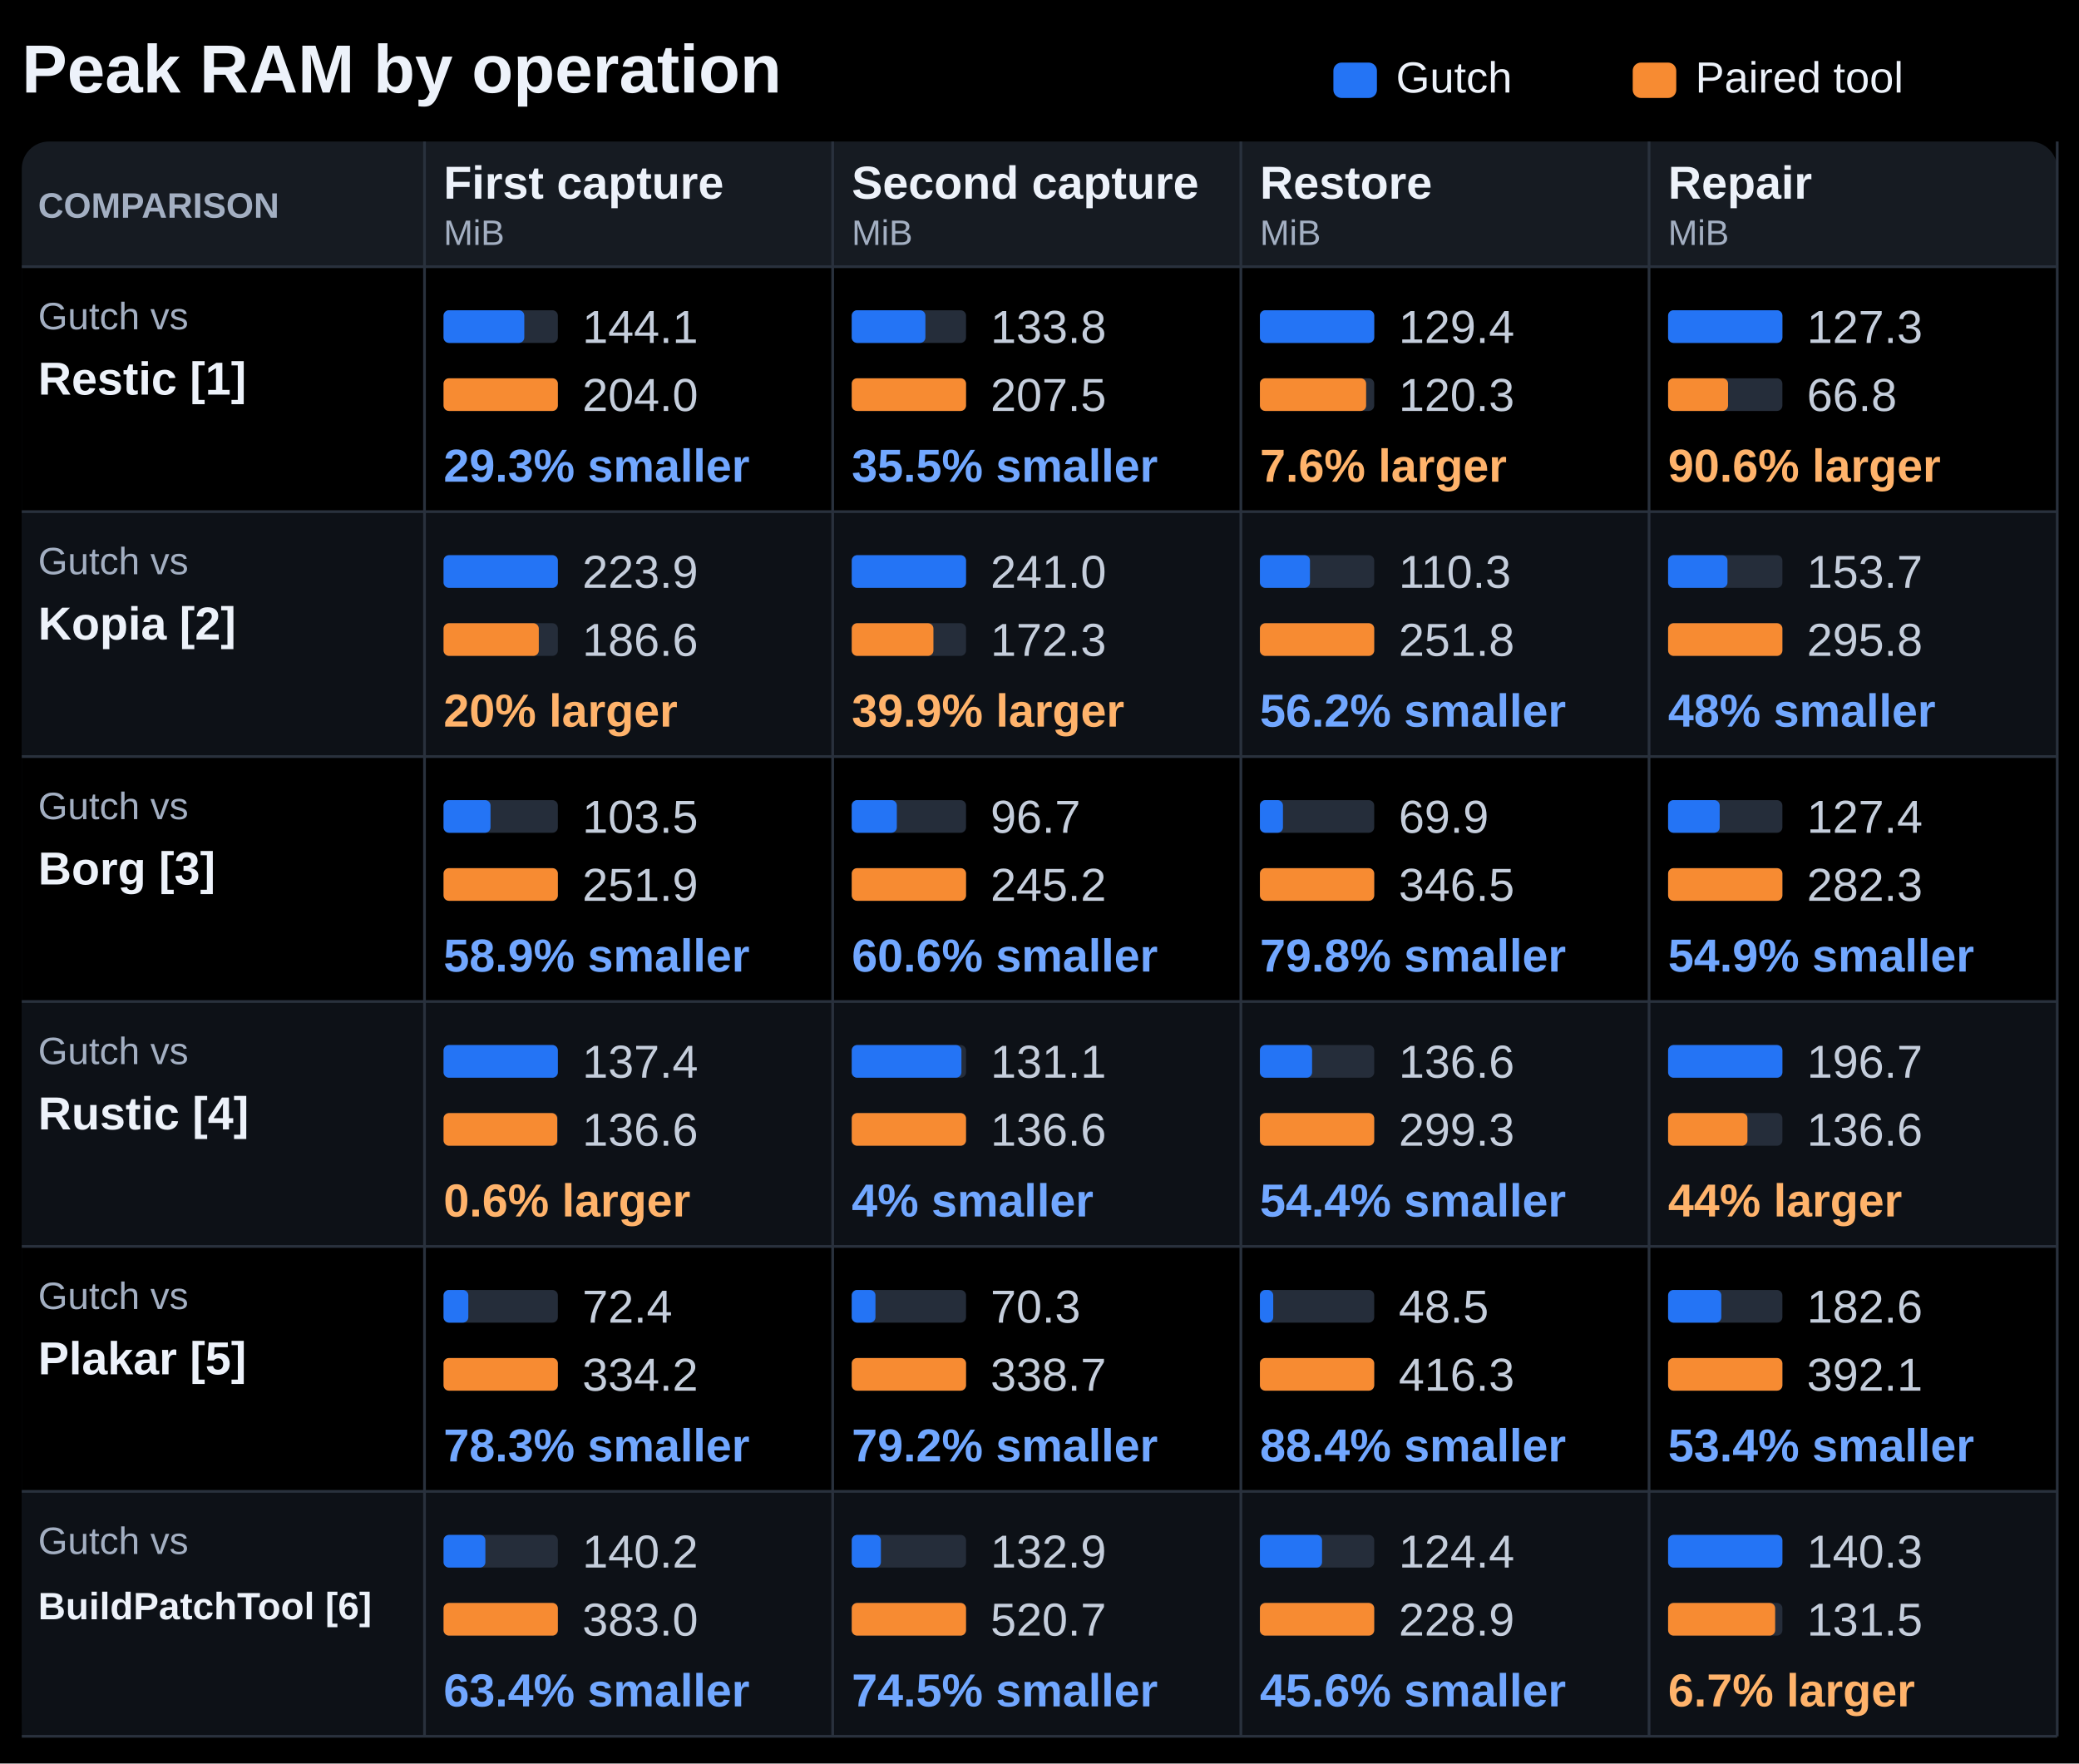
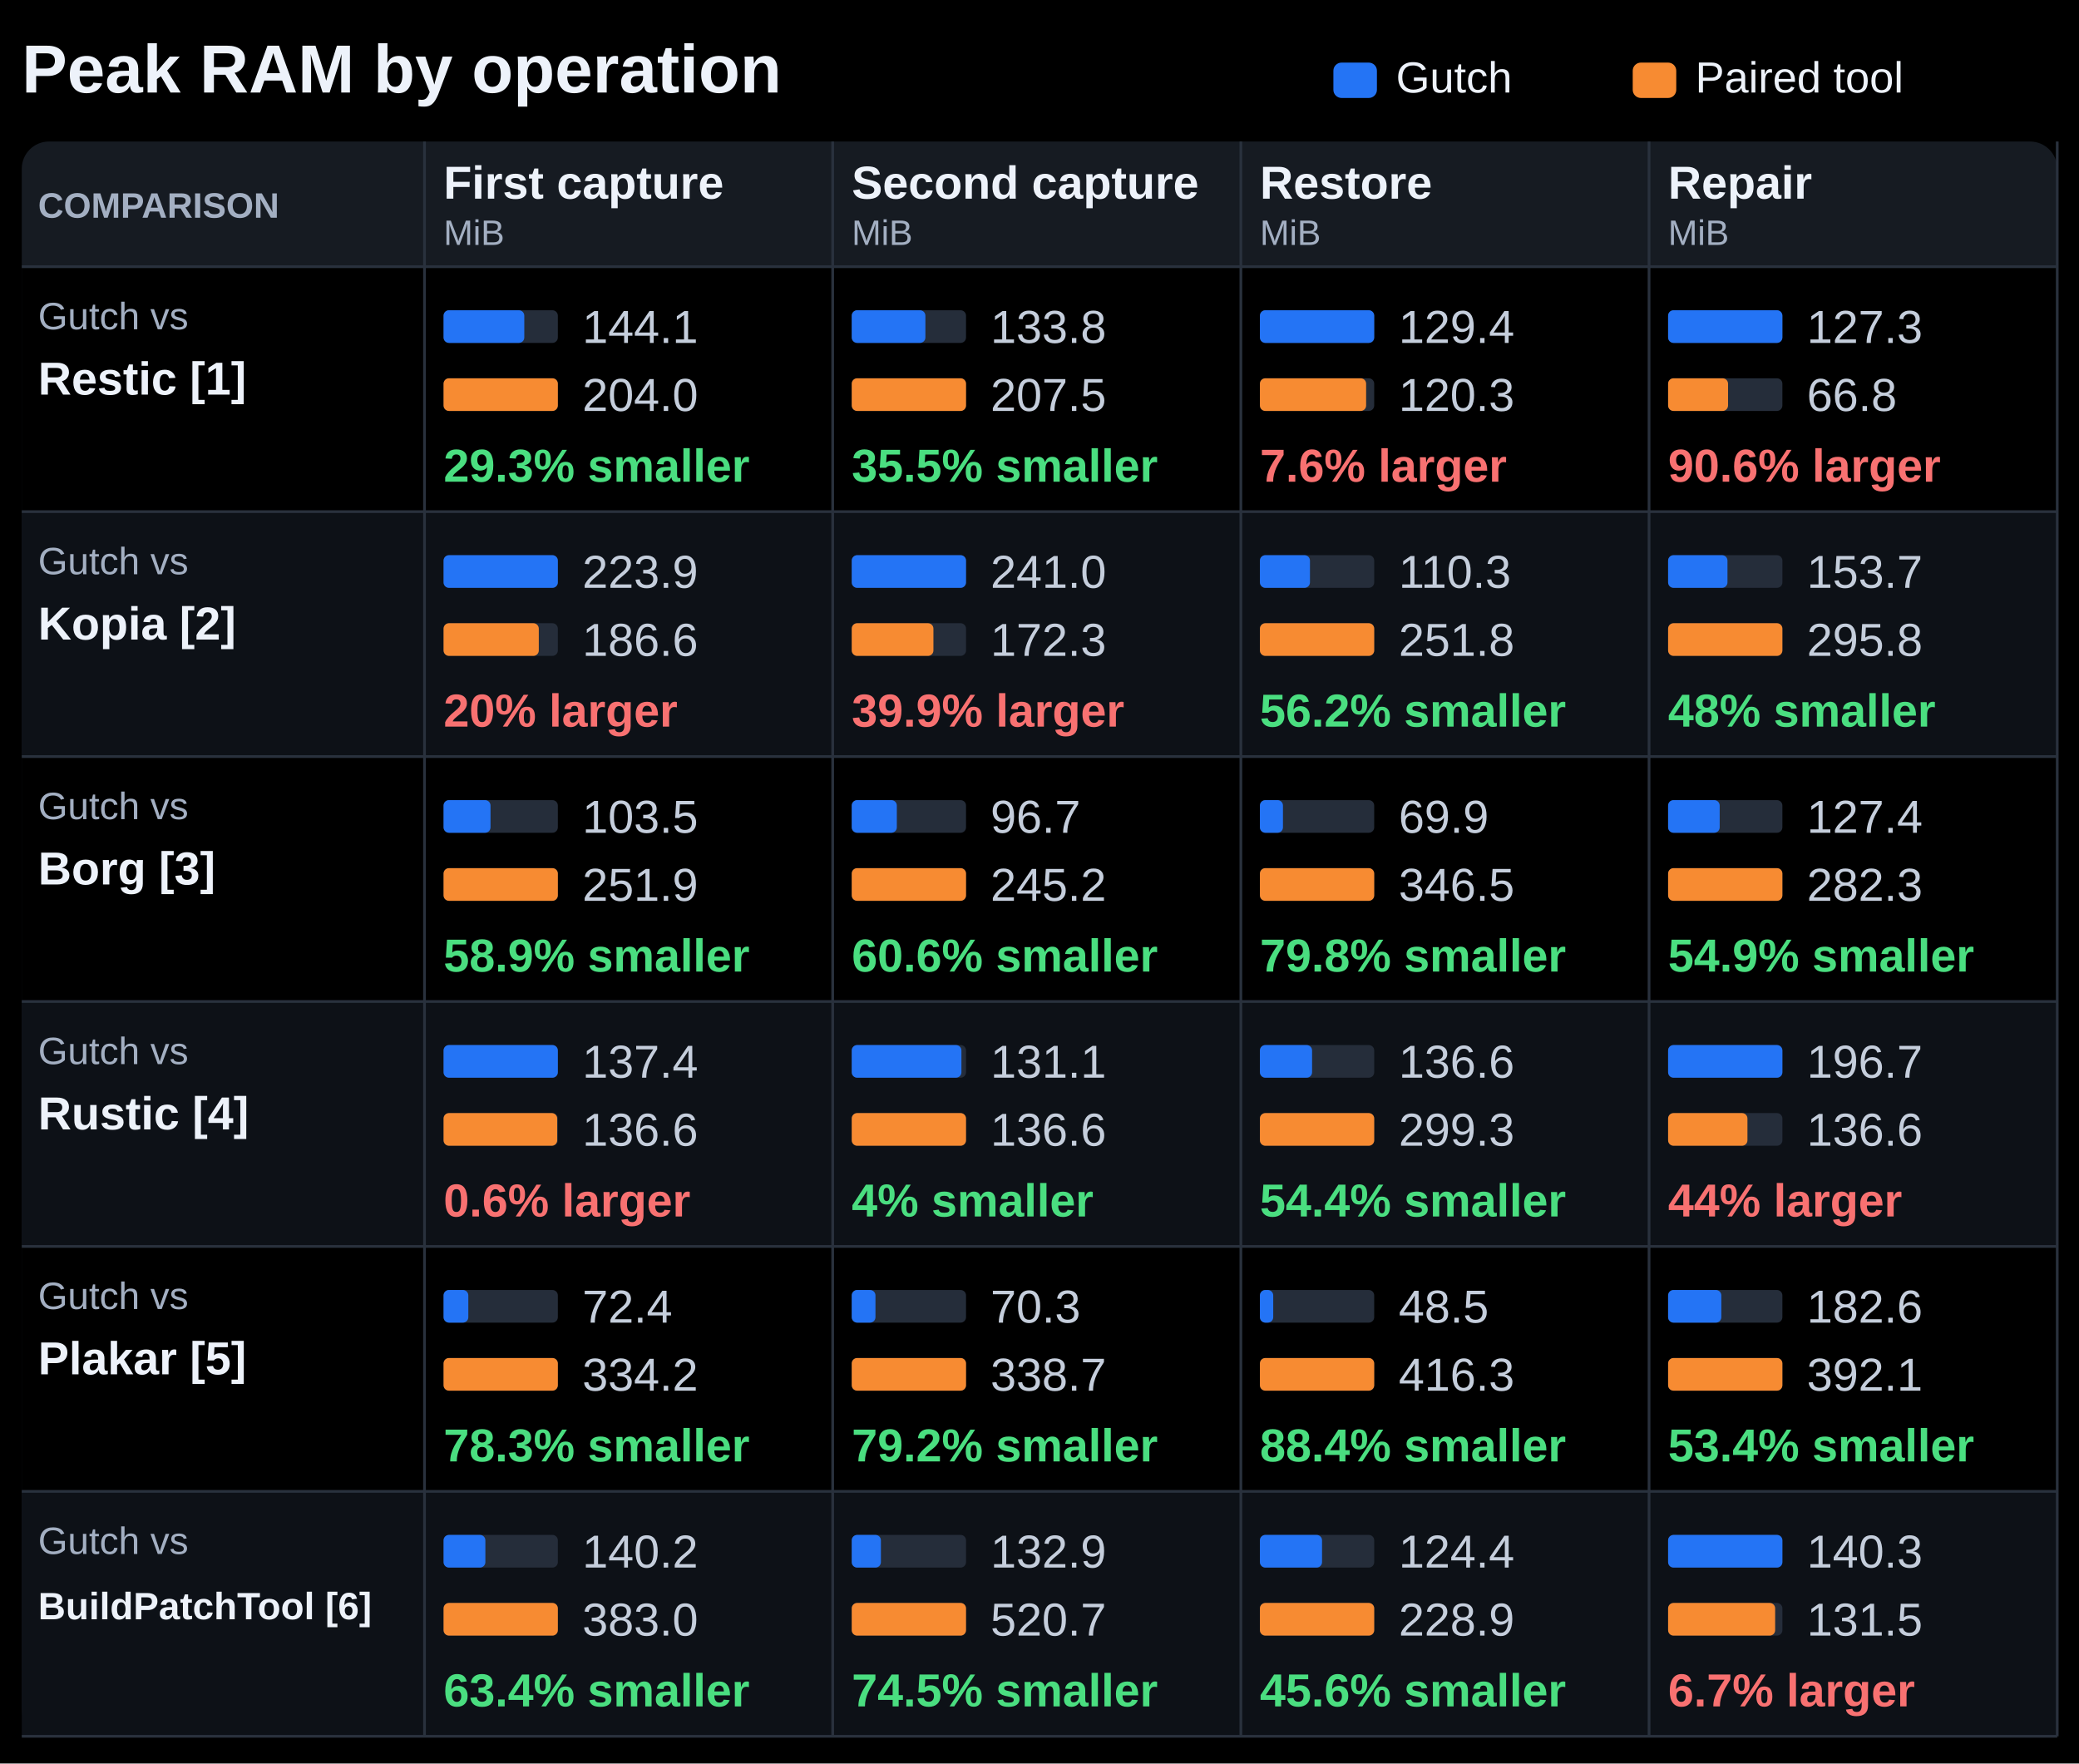
<svg xmlns="http://www.w3.org/2000/svg" width="764" height="648" viewBox="0 0 764 648" role="img" aria-labelledby="title description">
  <rect width="764" height="648" fill="#000000" />
  <g font-family="Segoe UI, Arial, sans-serif" fill="#edf2fa">
    <text x="8" y="34" font-size="25" font-weight="700" fill="#edf2fa" text-anchor="start">Peak RAM by operation</text>
    <rect x="490" y="23" width="16.00" height="13" rx="3" fill="#2474f5" />
    <text x="513" y="34" font-size="16" font-weight="400" fill="#edf2fa" text-anchor="start">Gutch</text>
    <rect x="600" y="23" width="16.00" height="13" rx="3" fill="#f78b32" />
    <text x="623" y="34" font-size="16" font-weight="400" fill="#edf2fa" text-anchor="start">Paired tool</text>
    <rect x="8" y="52" width="748.00" height="586" rx="10" fill="#161b22" />
    <text x="14" y="80" font-size="13" font-weight="700" fill="#a3afc2" text-anchor="start">COMPARISON</text>
    <text x="163" y="73" font-size="17" font-weight="650" fill="#edf2fa" text-anchor="start">First capture</text>
    <text x="163" y="90" font-size="13" font-weight="400" fill="#a3afc2" text-anchor="start">MiB</text>
    <text x="313" y="73" font-size="17" font-weight="650" fill="#edf2fa" text-anchor="start">Second capture</text>
    <text x="313" y="90" font-size="13" font-weight="400" fill="#a3afc2" text-anchor="start">MiB</text>
    <text x="463" y="73" font-size="17" font-weight="650" fill="#edf2fa" text-anchor="start">Restore</text>
    <text x="463" y="90" font-size="13" font-weight="400" fill="#a3afc2" text-anchor="start">MiB</text>
    <text x="613" y="73" font-size="17" font-weight="650" fill="#edf2fa" text-anchor="start">Repair</text>
    <text x="613" y="90" font-size="13" font-weight="400" fill="#a3afc2" text-anchor="start">MiB</text>
    <rect x="8" y="98" width="748.00" height="90" rx="0" fill="#000000" />
    <path d="M8 98H756" stroke="#29313d" />
    <text x="14" y="121" font-size="14" font-weight="400" fill="#a3afc2" text-anchor="start">Gutch vs</text>
    <text x="14" y="145" font-size="17" font-weight="650" fill="#edf2fa" text-anchor="start">Restic [1]</text>
    <rect x="163" y="114" width="42.00" height="12" rx="2" fill="#252d3a" />
    <rect x="163" y="114" width="29.67" height="12" rx="2" fill="#2474f5" />
    <text x="214" y="126" font-size="17" font-weight="400" fill="#c5cedc" text-anchor="start">144.1</text>
    <rect x="163" y="139" width="42.00" height="12" rx="2" fill="#252d3a" />
    <rect x="163" y="139" width="42.00" height="12" rx="2" fill="#f78b32" />
    <text x="214" y="151" font-size="17" font-weight="400" fill="#c5cedc" text-anchor="start">204.0</text>
-     <text x="163" y="177" font-size="17" font-weight="700" fill="#71a7ff" text-anchor="start">29.3% smaller</text>
+     <text x="163" y="177" font-size="17" font-weight="700" fill="#4ade80" text-anchor="start">29.3% smaller</text>
    <rect x="313" y="114" width="42.00" height="12" rx="2" fill="#252d3a" />
    <rect x="313" y="114" width="27.07" height="12" rx="2" fill="#2474f5" />
    <text x="364" y="126" font-size="17" font-weight="400" fill="#c5cedc" text-anchor="start">133.8</text>
    <rect x="313" y="139" width="42.00" height="12" rx="2" fill="#252d3a" />
    <rect x="313" y="139" width="42.00" height="12" rx="2" fill="#f78b32" />
    <text x="364" y="151" font-size="17" font-weight="400" fill="#c5cedc" text-anchor="start">207.5</text>
-     <text x="313" y="177" font-size="17" font-weight="700" fill="#71a7ff" text-anchor="start">35.5% smaller</text>
+     <text x="313" y="177" font-size="17" font-weight="700" fill="#4ade80" text-anchor="start">35.5% smaller</text>
    <rect x="463" y="114" width="42.00" height="12" rx="2" fill="#252d3a" />
    <rect x="463" y="114" width="42.00" height="12" rx="2" fill="#2474f5" />
    <text x="514" y="126" font-size="17" font-weight="400" fill="#c5cedc" text-anchor="start">129.4</text>
    <rect x="463" y="139" width="42.00" height="12" rx="2" fill="#252d3a" />
    <rect x="463" y="139" width="39.03" height="12" rx="2" fill="#f78b32" />
    <text x="514" y="151" font-size="17" font-weight="400" fill="#c5cedc" text-anchor="start">120.3</text>
-     <text x="463" y="177" font-size="17" font-weight="700" fill="#ffb36b" text-anchor="start">7.6% larger</text>
+     <text x="463" y="177" font-size="17" font-weight="700" fill="#f87171" text-anchor="start">7.6% larger</text>
    <rect x="613" y="114" width="42.00" height="12" rx="2" fill="#252d3a" />
    <rect x="613" y="114" width="42.00" height="12" rx="2" fill="#2474f5" />
    <text x="664" y="126" font-size="17" font-weight="400" fill="#c5cedc" text-anchor="start">127.3</text>
    <rect x="613" y="139" width="42.00" height="12" rx="2" fill="#252d3a" />
    <rect x="613" y="139" width="22.03" height="12" rx="2" fill="#f78b32" />
    <text x="664" y="151" font-size="17" font-weight="400" fill="#c5cedc" text-anchor="start">66.8</text>
-     <text x="613" y="177" font-size="17" font-weight="700" fill="#ffb36b" text-anchor="start">90.6% larger</text>
+     <text x="613" y="177" font-size="17" font-weight="700" fill="#f87171" text-anchor="start">90.6% larger</text>
    <rect x="8" y="188" width="748.00" height="90" rx="0" fill="#0d1117" />
    <path d="M8 188H756" stroke="#29313d" />
    <text x="14" y="211" font-size="14" font-weight="400" fill="#a3afc2" text-anchor="start">Gutch vs</text>
    <text x="14" y="235" font-size="17" font-weight="650" fill="#edf2fa" text-anchor="start">Kopia [2]</text>
    <rect x="163" y="204" width="42.00" height="12" rx="2" fill="#252d3a" />
    <rect x="163" y="204" width="42.00" height="12" rx="2" fill="#2474f5" />
    <text x="214" y="216" font-size="17" font-weight="400" fill="#c5cedc" text-anchor="start">223.9</text>
    <rect x="163" y="229" width="42.00" height="12" rx="2" fill="#252d3a" />
    <rect x="163" y="229" width="35.00" height="12" rx="2" fill="#f78b32" />
    <text x="214" y="241" font-size="17" font-weight="400" fill="#c5cedc" text-anchor="start">186.6</text>
-     <text x="163" y="267" font-size="17" font-weight="700" fill="#ffb36b" text-anchor="start">20% larger</text>
+     <text x="163" y="267" font-size="17" font-weight="700" fill="#f87171" text-anchor="start">20% larger</text>
    <rect x="313" y="204" width="42.00" height="12" rx="2" fill="#252d3a" />
    <rect x="313" y="204" width="42.00" height="12" rx="2" fill="#2474f5" />
    <text x="364" y="216" font-size="17" font-weight="400" fill="#c5cedc" text-anchor="start">241.0</text>
    <rect x="313" y="229" width="42.00" height="12" rx="2" fill="#252d3a" />
    <rect x="313" y="229" width="30.02" height="12" rx="2" fill="#f78b32" />
    <text x="364" y="241" font-size="17" font-weight="400" fill="#c5cedc" text-anchor="start">172.3</text>
-     <text x="313" y="267" font-size="17" font-weight="700" fill="#ffb36b" text-anchor="start">39.9% larger</text>
+     <text x="313" y="267" font-size="17" font-weight="700" fill="#f87171" text-anchor="start">39.9% larger</text>
    <rect x="463" y="204" width="42.00" height="12" rx="2" fill="#252d3a" />
    <rect x="463" y="204" width="18.39" height="12" rx="2" fill="#2474f5" />
    <text x="514" y="216" font-size="17" font-weight="400" fill="#c5cedc" text-anchor="start">110.3</text>
    <rect x="463" y="229" width="42.00" height="12" rx="2" fill="#252d3a" />
    <rect x="463" y="229" width="42.00" height="12" rx="2" fill="#f78b32" />
    <text x="514" y="241" font-size="17" font-weight="400" fill="#c5cedc" text-anchor="start">251.8</text>
-     <text x="463" y="267" font-size="17" font-weight="700" fill="#71a7ff" text-anchor="start">56.2% smaller</text>
+     <text x="463" y="267" font-size="17" font-weight="700" fill="#4ade80" text-anchor="start">56.2% smaller</text>
    <rect x="613" y="204" width="42.00" height="12" rx="2" fill="#252d3a" />
    <rect x="613" y="204" width="21.82" height="12" rx="2" fill="#2474f5" />
    <text x="664" y="216" font-size="17" font-weight="400" fill="#c5cedc" text-anchor="start">153.7</text>
    <rect x="613" y="229" width="42.00" height="12" rx="2" fill="#252d3a" />
    <rect x="613" y="229" width="42.00" height="12" rx="2" fill="#f78b32" />
    <text x="664" y="241" font-size="17" font-weight="400" fill="#c5cedc" text-anchor="start">295.8</text>
-     <text x="613" y="267" font-size="17" font-weight="700" fill="#71a7ff" text-anchor="start">48% smaller</text>
+     <text x="613" y="267" font-size="17" font-weight="700" fill="#4ade80" text-anchor="start">48% smaller</text>
    <rect x="8" y="278" width="748.00" height="90" rx="0" fill="#000000" />
    <path d="M8 278H756" stroke="#29313d" />
    <text x="14" y="301" font-size="14" font-weight="400" fill="#a3afc2" text-anchor="start">Gutch vs</text>
    <text x="14" y="325" font-size="17" font-weight="650" fill="#edf2fa" text-anchor="start">Borg [3]</text>
    <rect x="163" y="294" width="42.00" height="12" rx="2" fill="#252d3a" />
    <rect x="163" y="294" width="17.26" height="12" rx="2" fill="#2474f5" />
    <text x="214" y="306" font-size="17" font-weight="400" fill="#c5cedc" text-anchor="start">103.5</text>
    <rect x="163" y="319" width="42.00" height="12" rx="2" fill="#252d3a" />
    <rect x="163" y="319" width="42.00" height="12" rx="2" fill="#f78b32" />
    <text x="214" y="331" font-size="17" font-weight="400" fill="#c5cedc" text-anchor="start">251.9</text>
-     <text x="163" y="357" font-size="17" font-weight="700" fill="#71a7ff" text-anchor="start">58.9% smaller</text>
+     <text x="163" y="357" font-size="17" font-weight="700" fill="#4ade80" text-anchor="start">58.9% smaller</text>
    <rect x="313" y="294" width="42.00" height="12" rx="2" fill="#252d3a" />
    <rect x="313" y="294" width="16.57" height="12" rx="2" fill="#2474f5" />
    <text x="364" y="306" font-size="17" font-weight="400" fill="#c5cedc" text-anchor="start">96.7</text>
    <rect x="313" y="319" width="42.00" height="12" rx="2" fill="#252d3a" />
    <rect x="313" y="319" width="42.00" height="12" rx="2" fill="#f78b32" />
    <text x="364" y="331" font-size="17" font-weight="400" fill="#c5cedc" text-anchor="start">245.2</text>
-     <text x="313" y="357" font-size="17" font-weight="700" fill="#71a7ff" text-anchor="start">60.6% smaller</text>
+     <text x="313" y="357" font-size="17" font-weight="700" fill="#4ade80" text-anchor="start">60.6% smaller</text>
    <rect x="463" y="294" width="42.00" height="12" rx="2" fill="#252d3a" />
    <rect x="463" y="294" width="8.47" height="12" rx="2" fill="#2474f5" />
    <text x="514" y="306" font-size="17" font-weight="400" fill="#c5cedc" text-anchor="start">69.9</text>
    <rect x="463" y="319" width="42.00" height="12" rx="2" fill="#252d3a" />
    <rect x="463" y="319" width="42.00" height="12" rx="2" fill="#f78b32" />
    <text x="514" y="331" font-size="17" font-weight="400" fill="#c5cedc" text-anchor="start">346.5</text>
-     <text x="463" y="357" font-size="17" font-weight="700" fill="#71a7ff" text-anchor="start">79.8% smaller</text>
+     <text x="463" y="357" font-size="17" font-weight="700" fill="#4ade80" text-anchor="start">79.8% smaller</text>
    <rect x="613" y="294" width="42.00" height="12" rx="2" fill="#252d3a" />
    <rect x="613" y="294" width="18.96" height="12" rx="2" fill="#2474f5" />
    <text x="664" y="306" font-size="17" font-weight="400" fill="#c5cedc" text-anchor="start">127.4</text>
    <rect x="613" y="319" width="42.00" height="12" rx="2" fill="#252d3a" />
    <rect x="613" y="319" width="42.00" height="12" rx="2" fill="#f78b32" />
    <text x="664" y="331" font-size="17" font-weight="400" fill="#c5cedc" text-anchor="start">282.3</text>
-     <text x="613" y="357" font-size="17" font-weight="700" fill="#71a7ff" text-anchor="start">54.9% smaller</text>
+     <text x="613" y="357" font-size="17" font-weight="700" fill="#4ade80" text-anchor="start">54.9% smaller</text>
    <rect x="8" y="368" width="748.00" height="90" rx="0" fill="#0d1117" />
    <path d="M8 368H756" stroke="#29313d" />
    <text x="14" y="391" font-size="14" font-weight="400" fill="#a3afc2" text-anchor="start">Gutch vs</text>
    <text x="14" y="415" font-size="17" font-weight="650" fill="#edf2fa" text-anchor="start">Rustic [4]</text>
    <rect x="163" y="384" width="42.00" height="12" rx="2" fill="#252d3a" />
    <rect x="163" y="384" width="42.00" height="12" rx="2" fill="#2474f5" />
    <text x="214" y="396" font-size="17" font-weight="400" fill="#c5cedc" text-anchor="start">137.4</text>
    <rect x="163" y="409" width="42.00" height="12" rx="2" fill="#252d3a" />
    <rect x="163" y="409" width="41.76" height="12" rx="2" fill="#f78b32" />
    <text x="214" y="421" font-size="17" font-weight="400" fill="#c5cedc" text-anchor="start">136.6</text>
-     <text x="163" y="447" font-size="17" font-weight="700" fill="#ffb36b" text-anchor="start">0.6% larger</text>
+     <text x="163" y="447" font-size="17" font-weight="700" fill="#f87171" text-anchor="start">0.6% larger</text>
    <rect x="313" y="384" width="42.00" height="12" rx="2" fill="#252d3a" />
    <rect x="313" y="384" width="40.31" height="12" rx="2" fill="#2474f5" />
    <text x="364" y="396" font-size="17" font-weight="400" fill="#c5cedc" text-anchor="start">131.1</text>
    <rect x="313" y="409" width="42.00" height="12" rx="2" fill="#252d3a" />
    <rect x="313" y="409" width="42.00" height="12" rx="2" fill="#f78b32" />
    <text x="364" y="421" font-size="17" font-weight="400" fill="#c5cedc" text-anchor="start">136.6</text>
-     <text x="313" y="447" font-size="17" font-weight="700" fill="#71a7ff" text-anchor="start">4% smaller</text>
+     <text x="313" y="447" font-size="17" font-weight="700" fill="#4ade80" text-anchor="start">4% smaller</text>
    <rect x="463" y="384" width="42.00" height="12" rx="2" fill="#252d3a" />
    <rect x="463" y="384" width="19.17" height="12" rx="2" fill="#2474f5" />
    <text x="514" y="396" font-size="17" font-weight="400" fill="#c5cedc" text-anchor="start">136.6</text>
    <rect x="463" y="409" width="42.00" height="12" rx="2" fill="#252d3a" />
    <rect x="463" y="409" width="42.00" height="12" rx="2" fill="#f78b32" />
    <text x="514" y="421" font-size="17" font-weight="400" fill="#c5cedc" text-anchor="start">299.3</text>
-     <text x="463" y="447" font-size="17" font-weight="700" fill="#71a7ff" text-anchor="start">54.4% smaller</text>
+     <text x="463" y="447" font-size="17" font-weight="700" fill="#4ade80" text-anchor="start">54.4% smaller</text>
    <rect x="613" y="384" width="42.00" height="12" rx="2" fill="#252d3a" />
    <rect x="613" y="384" width="42.00" height="12" rx="2" fill="#2474f5" />
    <text x="664" y="396" font-size="17" font-weight="400" fill="#c5cedc" text-anchor="start">196.7</text>
    <rect x="613" y="409" width="42.00" height="12" rx="2" fill="#252d3a" />
    <rect x="613" y="409" width="29.16" height="12" rx="2" fill="#f78b32" />
    <text x="664" y="421" font-size="17" font-weight="400" fill="#c5cedc" text-anchor="start">136.6</text>
-     <text x="613" y="447" font-size="17" font-weight="700" fill="#ffb36b" text-anchor="start">44% larger</text>
+     <text x="613" y="447" font-size="17" font-weight="700" fill="#f87171" text-anchor="start">44% larger</text>
    <rect x="8" y="458" width="748.00" height="90" rx="0" fill="#000000" />
    <path d="M8 458H756" stroke="#29313d" />
    <text x="14" y="481" font-size="14" font-weight="400" fill="#a3afc2" text-anchor="start">Gutch vs</text>
    <text x="14" y="505" font-size="17" font-weight="650" fill="#edf2fa" text-anchor="start">Plakar [5]</text>
    <rect x="163" y="474" width="42.00" height="12" rx="2" fill="#252d3a" />
    <rect x="163" y="474" width="9.10" height="12" rx="2" fill="#2474f5" />
    <text x="214" y="486" font-size="17" font-weight="400" fill="#c5cedc" text-anchor="start">72.4</text>
    <rect x="163" y="499" width="42.00" height="12" rx="2" fill="#252d3a" />
    <rect x="163" y="499" width="42.00" height="12" rx="2" fill="#f78b32" />
    <text x="214" y="511" font-size="17" font-weight="400" fill="#c5cedc" text-anchor="start">334.2</text>
-     <text x="163" y="537" font-size="17" font-weight="700" fill="#71a7ff" text-anchor="start">78.3% smaller</text>
+     <text x="163" y="537" font-size="17" font-weight="700" fill="#4ade80" text-anchor="start">78.3% smaller</text>
    <rect x="313" y="474" width="42.00" height="12" rx="2" fill="#252d3a" />
    <rect x="313" y="474" width="8.72" height="12" rx="2" fill="#2474f5" />
    <text x="364" y="486" font-size="17" font-weight="400" fill="#c5cedc" text-anchor="start">70.3</text>
    <rect x="313" y="499" width="42.00" height="12" rx="2" fill="#252d3a" />
    <rect x="313" y="499" width="42.00" height="12" rx="2" fill="#f78b32" />
    <text x="364" y="511" font-size="17" font-weight="400" fill="#c5cedc" text-anchor="start">338.7</text>
-     <text x="313" y="537" font-size="17" font-weight="700" fill="#71a7ff" text-anchor="start">79.2% smaller</text>
+     <text x="313" y="537" font-size="17" font-weight="700" fill="#4ade80" text-anchor="start">79.2% smaller</text>
    <rect x="463" y="474" width="42.00" height="12" rx="2" fill="#252d3a" />
    <rect x="463" y="474" width="4.89" height="12" rx="2" fill="#2474f5" />
    <text x="514" y="486" font-size="17" font-weight="400" fill="#c5cedc" text-anchor="start">48.5</text>
    <rect x="463" y="499" width="42.00" height="12" rx="2" fill="#252d3a" />
    <rect x="463" y="499" width="42.00" height="12" rx="2" fill="#f78b32" />
    <text x="514" y="511" font-size="17" font-weight="400" fill="#c5cedc" text-anchor="start">416.3</text>
-     <text x="463" y="537" font-size="17" font-weight="700" fill="#71a7ff" text-anchor="start">88.4% smaller</text>
+     <text x="463" y="537" font-size="17" font-weight="700" fill="#4ade80" text-anchor="start">88.4% smaller</text>
    <rect x="613" y="474" width="42.00" height="12" rx="2" fill="#252d3a" />
    <rect x="613" y="474" width="19.56" height="12" rx="2" fill="#2474f5" />
    <text x="664" y="486" font-size="17" font-weight="400" fill="#c5cedc" text-anchor="start">182.6</text>
    <rect x="613" y="499" width="42.00" height="12" rx="2" fill="#252d3a" />
    <rect x="613" y="499" width="42.00" height="12" rx="2" fill="#f78b32" />
    <text x="664" y="511" font-size="17" font-weight="400" fill="#c5cedc" text-anchor="start">392.1</text>
-     <text x="613" y="537" font-size="17" font-weight="700" fill="#71a7ff" text-anchor="start">53.4% smaller</text>
+     <text x="613" y="537" font-size="17" font-weight="700" fill="#4ade80" text-anchor="start">53.4% smaller</text>
    <rect x="8" y="548" width="748.00" height="90" rx="0" fill="#0d1117" />
    <path d="M8 548H756" stroke="#29313d" />
    <text x="14" y="571" font-size="14" font-weight="400" fill="#a3afc2" text-anchor="start">Gutch vs</text>
    <text x="14" y="595" font-size="14" font-weight="650" fill="#edf2fa" text-anchor="start">BuildPatchTool [6]</text>
    <rect x="163" y="564" width="42.00" height="12" rx="2" fill="#252d3a" />
    <rect x="163" y="564" width="15.37" height="12" rx="2" fill="#2474f5" />
    <text x="214" y="576" font-size="17" font-weight="400" fill="#c5cedc" text-anchor="start">140.2</text>
    <rect x="163" y="589" width="42.00" height="12" rx="2" fill="#252d3a" />
    <rect x="163" y="589" width="42.00" height="12" rx="2" fill="#f78b32" />
    <text x="214" y="601" font-size="17" font-weight="400" fill="#c5cedc" text-anchor="start">383.0</text>
-     <text x="163" y="627" font-size="17" font-weight="700" fill="#71a7ff" text-anchor="start">63.4% smaller</text>
+     <text x="163" y="627" font-size="17" font-weight="700" fill="#4ade80" text-anchor="start">63.4% smaller</text>
    <rect x="313" y="564" width="42.00" height="12" rx="2" fill="#252d3a" />
    <rect x="313" y="564" width="10.72" height="12" rx="2" fill="#2474f5" />
    <text x="364" y="576" font-size="17" font-weight="400" fill="#c5cedc" text-anchor="start">132.9</text>
    <rect x="313" y="589" width="42.00" height="12" rx="2" fill="#252d3a" />
    <rect x="313" y="589" width="42.00" height="12" rx="2" fill="#f78b32" />
    <text x="364" y="601" font-size="17" font-weight="400" fill="#c5cedc" text-anchor="start">520.7</text>
-     <text x="313" y="627" font-size="17" font-weight="700" fill="#71a7ff" text-anchor="start">74.5% smaller</text>
+     <text x="313" y="627" font-size="17" font-weight="700" fill="#4ade80" text-anchor="start">74.5% smaller</text>
    <rect x="463" y="564" width="42.00" height="12" rx="2" fill="#252d3a" />
    <rect x="463" y="564" width="22.83" height="12" rx="2" fill="#2474f5" />
    <text x="514" y="576" font-size="17" font-weight="400" fill="#c5cedc" text-anchor="start">124.4</text>
    <rect x="463" y="589" width="42.00" height="12" rx="2" fill="#252d3a" />
    <rect x="463" y="589" width="42.00" height="12" rx="2" fill="#f78b32" />
    <text x="514" y="601" font-size="17" font-weight="400" fill="#c5cedc" text-anchor="start">228.9</text>
-     <text x="463" y="627" font-size="17" font-weight="700" fill="#71a7ff" text-anchor="start">45.6% smaller</text>
+     <text x="463" y="627" font-size="17" font-weight="700" fill="#4ade80" text-anchor="start">45.6% smaller</text>
    <rect x="613" y="564" width="42.00" height="12" rx="2" fill="#252d3a" />
    <rect x="613" y="564" width="42.00" height="12" rx="2" fill="#2474f5" />
    <text x="664" y="576" font-size="17" font-weight="400" fill="#c5cedc" text-anchor="start">140.3</text>
    <rect x="613" y="589" width="42.00" height="12" rx="2" fill="#252d3a" />
    <rect x="613" y="589" width="39.34" height="12" rx="2" fill="#f78b32" />
    <text x="664" y="601" font-size="17" font-weight="400" fill="#c5cedc" text-anchor="start">131.5</text>
-     <text x="613" y="627" font-size="17" font-weight="700" fill="#ffb36b" text-anchor="start">6.7% larger</text>
+     <text x="613" y="627" font-size="17" font-weight="700" fill="#f87171" text-anchor="start">6.7% larger</text>
    <path d="M156 52V638" stroke="#29313d" />
    <path d="M306 52V638" stroke="#29313d" />
    <path d="M456 52V638" stroke="#29313d" />
    <path d="M606 52V638" stroke="#29313d" />
    <path d="M756 52V638" stroke="#29313d" />
    <path d="M8 638H756" stroke="#29313d" />
  </g>
</svg>
